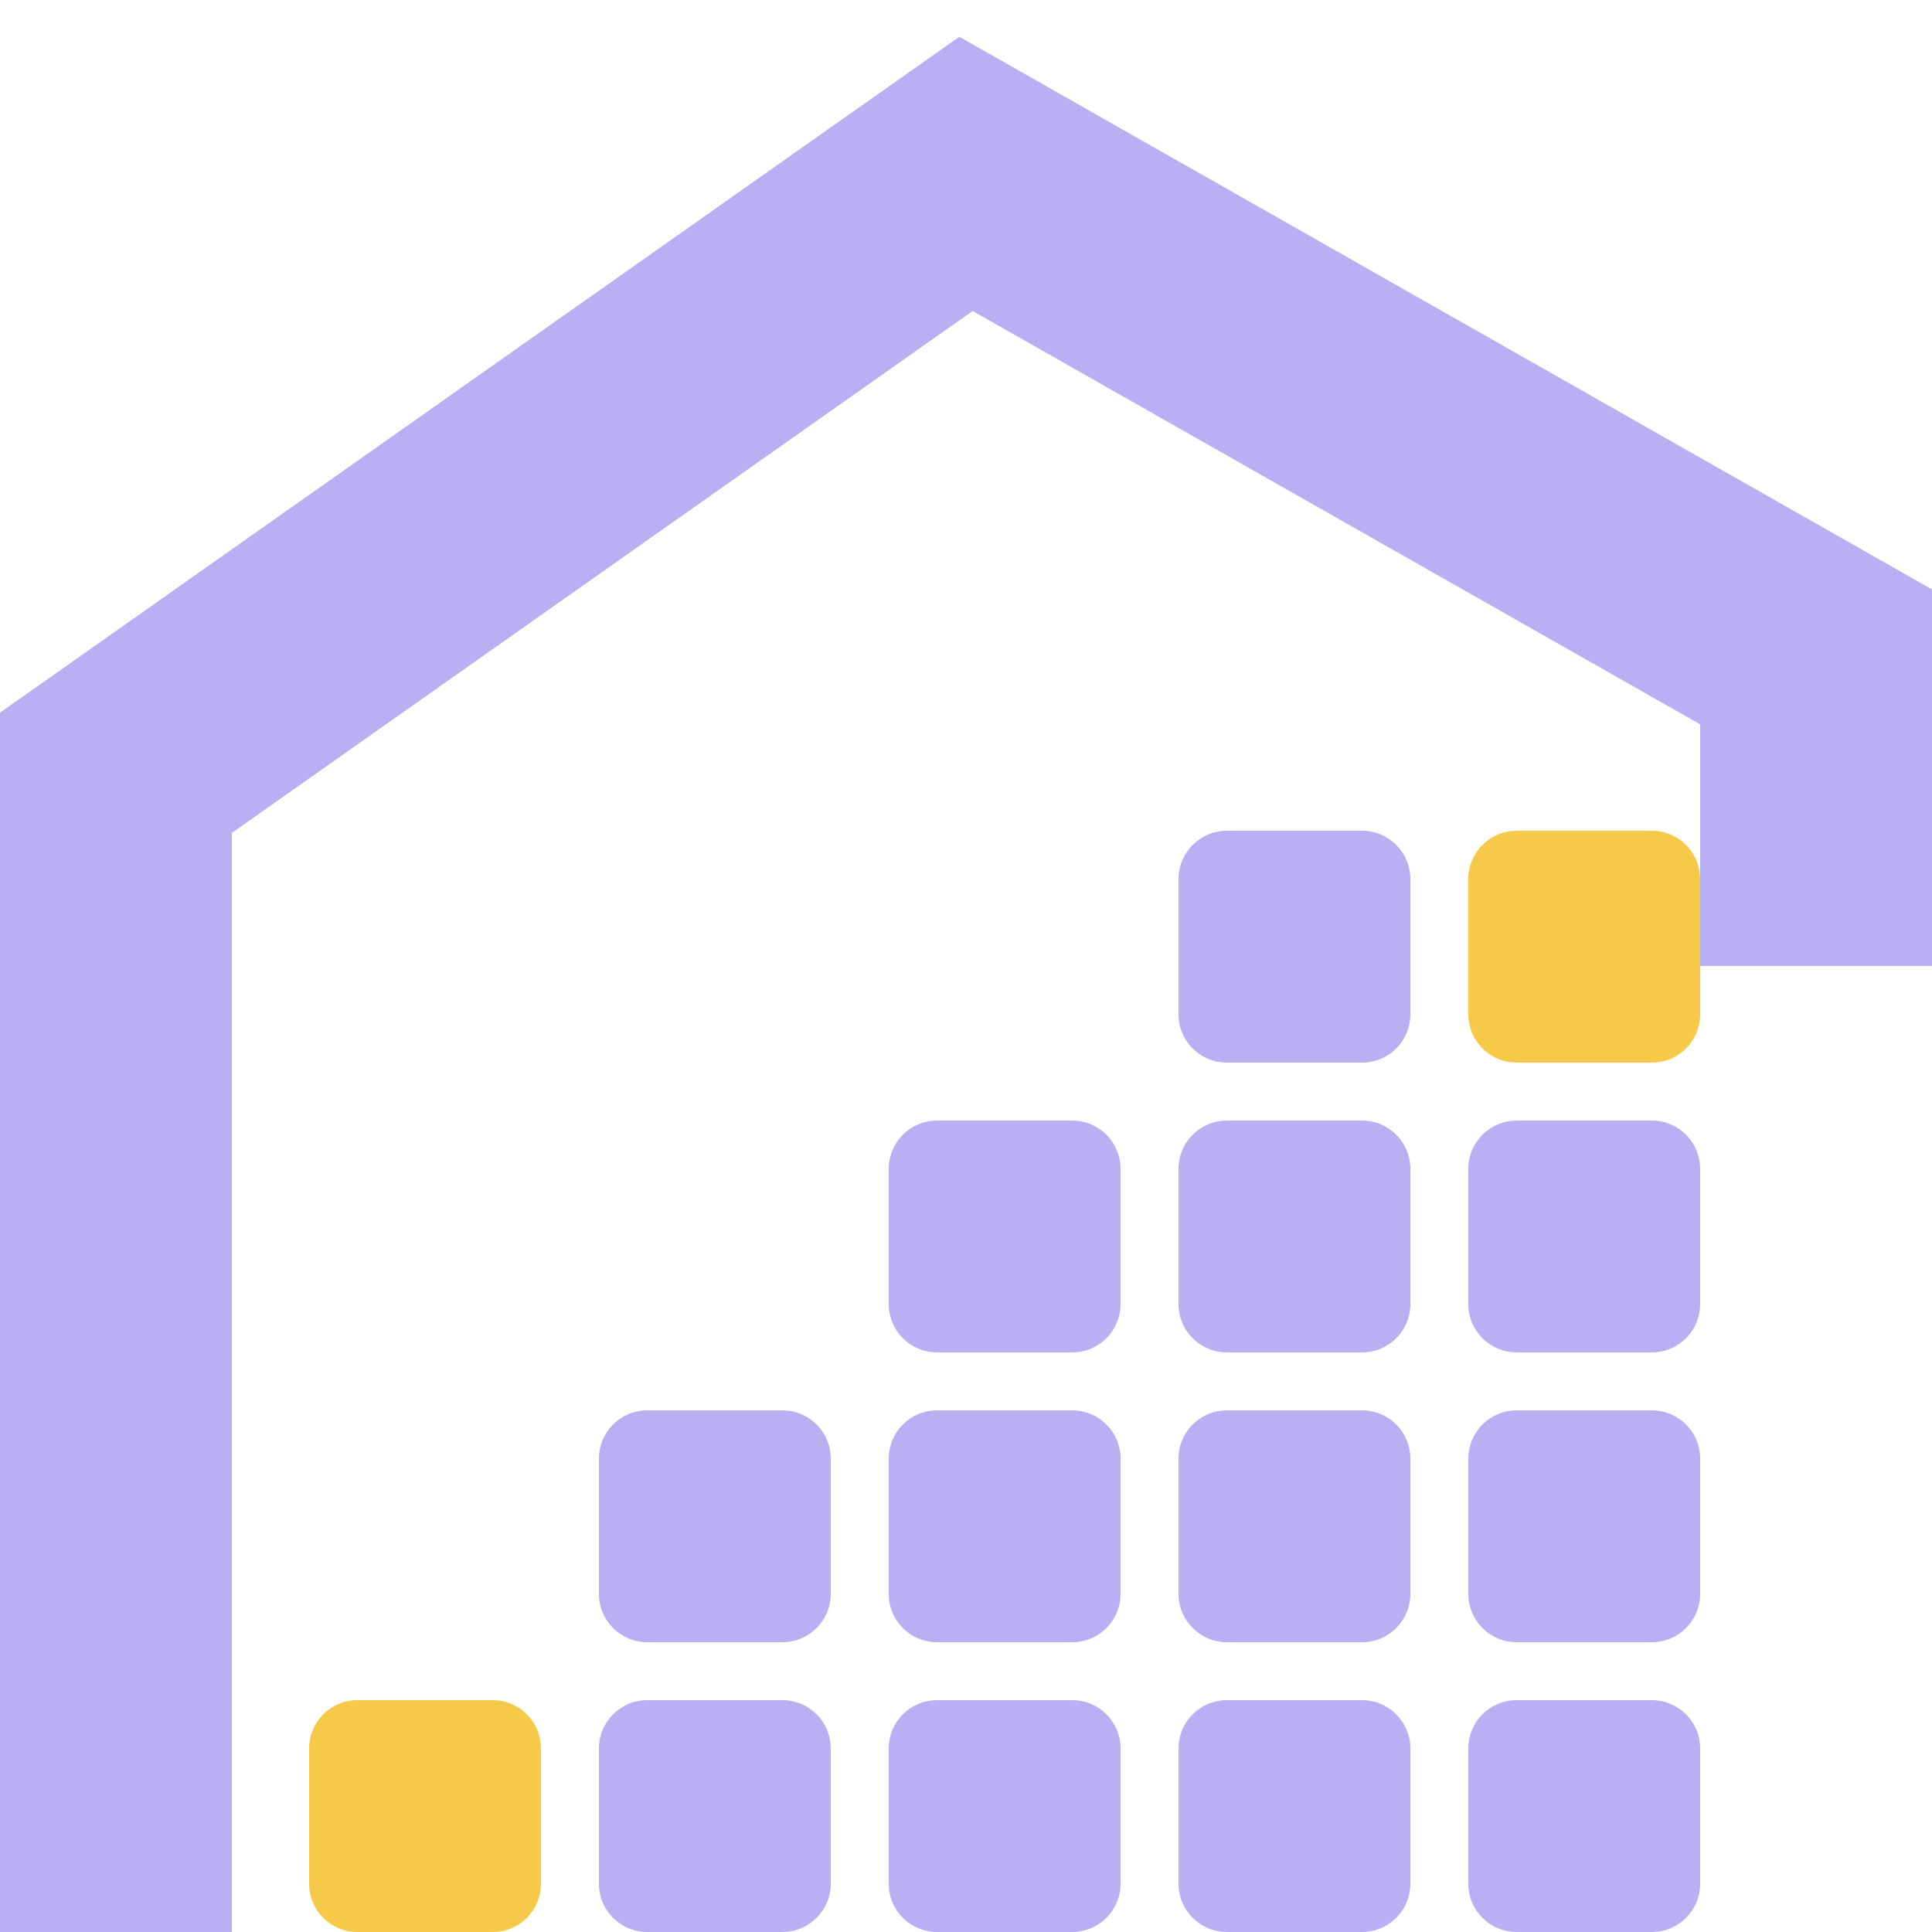
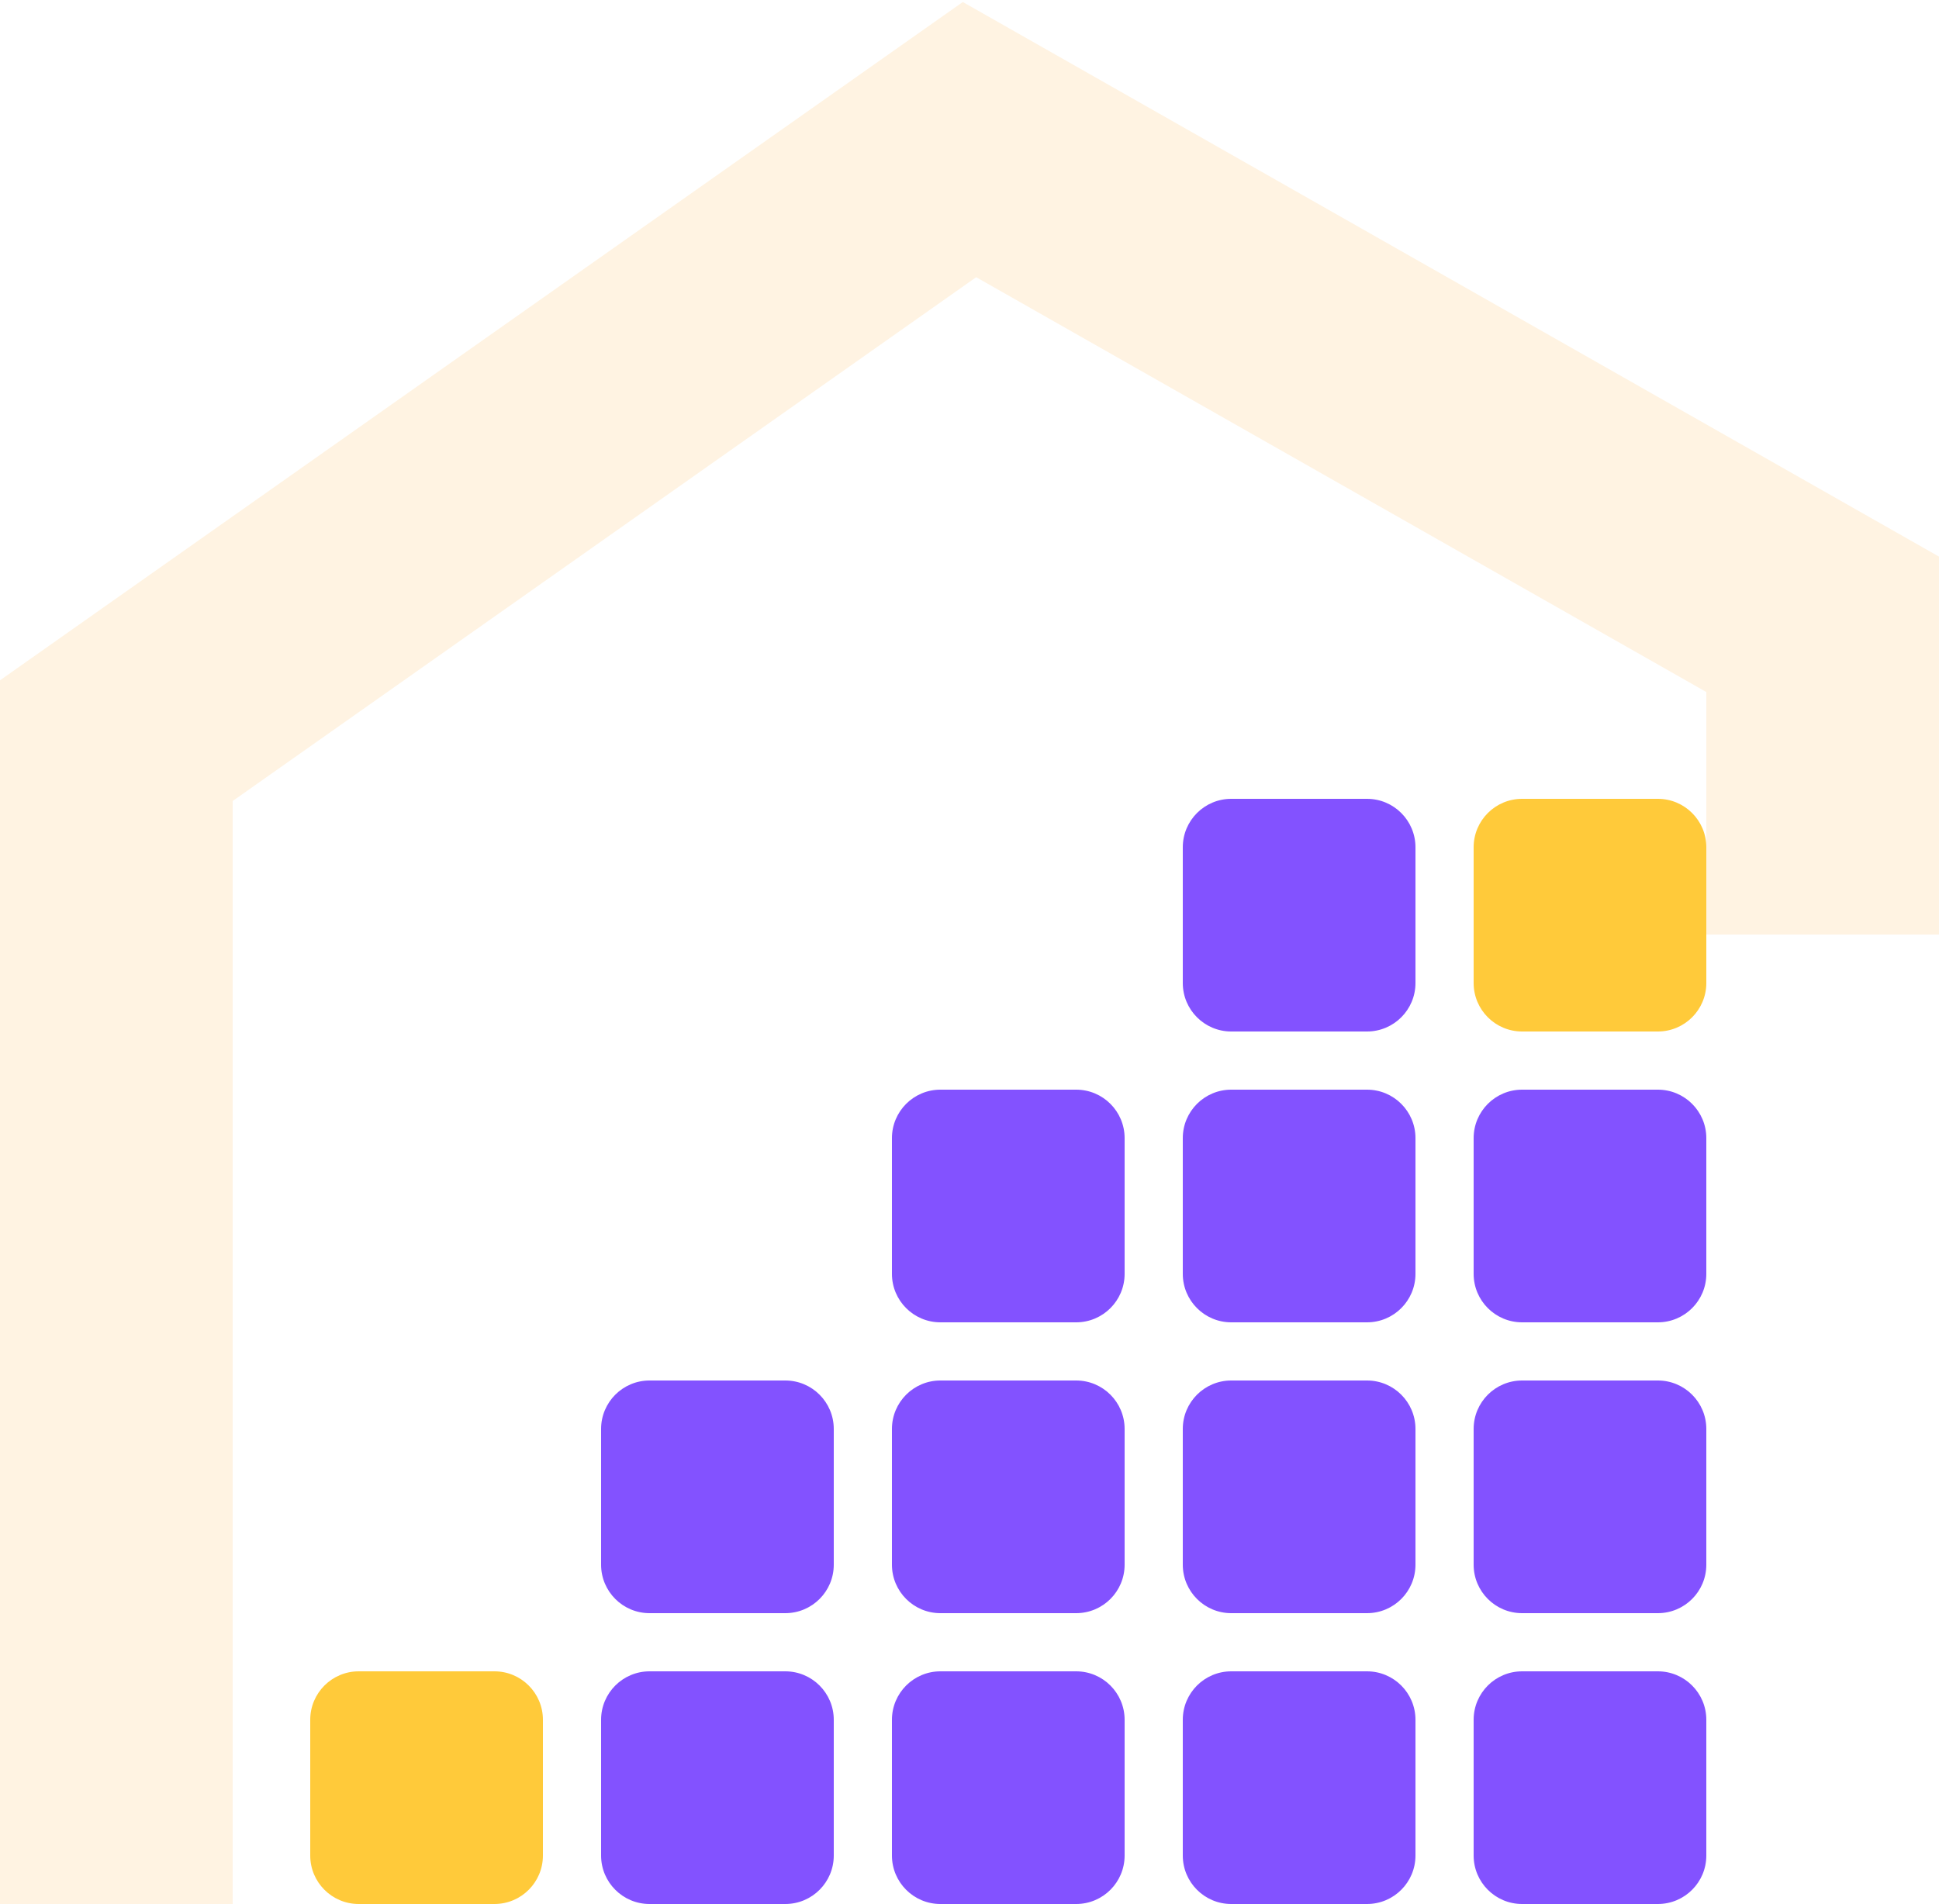
- <svg xmlns="http://www.w3.org/2000/svg" viewBox="0 0 100 100" role="img" aria-labelledby="t">
-   <path d="M6 100V40L50 9L94 34V50" fill="none" stroke="#b8b0f2" stroke-width="12" stroke-linejoin="miter" stroke-miterlimit="4" />
-   <rect x="16" y="88" width="12" height="12" rx="2.5" fill="#f7c948" />
-   <rect x="31" y="88" width="12" height="12" rx="2.5" fill="#b8b0f2" />
-   <rect x="31" y="73" width="12" height="12" rx="2.5" fill="#b8b0f2" />
-   <rect x="46" y="88" width="12" height="12" rx="2.5" fill="#b8b0f2" />
-   <rect x="46" y="73" width="12" height="12" rx="2.5" fill="#b8b0f2" />
-   <rect x="46" y="58" width="12" height="12" rx="2.5" fill="#b8b0f2" />
-   <rect x="61" y="88" width="12" height="12" rx="2.5" fill="#b8b0f2" />
-   <rect x="61" y="73" width="12" height="12" rx="2.5" fill="#b8b0f2" />
-   <rect x="61" y="58" width="12" height="12" rx="2.5" fill="#b8b0f2" />
-   <rect x="61" y="43" width="12" height="12" rx="2.5" fill="#b8b0f2" />
-   <rect x="76" y="88" width="12" height="12" rx="2.5" fill="#b8b0f2" />
-   <rect x="76" y="73" width="12" height="12" rx="2.5" fill="#b8b0f2" />
-   <rect x="76" y="58" width="12" height="12" rx="2.5" fill="#b8b0f2" />
-   <rect x="76" y="43" width="12" height="12" rx="2.5" fill="#f7c948" />
+ <svg xmlns="http://www.w3.org/2000/svg" viewBox="0 1.8 100 98.2" role="img" aria-labelledby="t">
+   <path d="M6 100V40L50 9L94 34V50" fill="none" stroke="#fff3e2" stroke-width="12" stroke-linejoin="miter" stroke-miterlimit="4" />
+   <rect x="16" y="88" width="12" height="12" rx="2.5" fill="#ffca3a" />
+   <rect x="31" y="88" width="12" height="12" rx="2.5" fill="#8352ff" />
+   <rect x="31" y="73" width="12" height="12" rx="2.5" fill="#8352ff" />
+   <rect x="46" y="88" width="12" height="12" rx="2.5" fill="#8352ff" />
+   <rect x="46" y="73" width="12" height="12" rx="2.5" fill="#8352ff" />
+   <rect x="46" y="58" width="12" height="12" rx="2.5" fill="#8352ff" />
+   <rect x="61" y="88" width="12" height="12" rx="2.5" fill="#8352ff" />
+   <rect x="61" y="73" width="12" height="12" rx="2.5" fill="#8352ff" />
+   <rect x="61" y="58" width="12" height="12" rx="2.5" fill="#8352ff" />
+   <rect x="61" y="43" width="12" height="12" rx="2.5" fill="#8352ff" />
+   <rect x="76" y="88" width="12" height="12" rx="2.5" fill="#8352ff" />
+   <rect x="76" y="73" width="12" height="12" rx="2.5" fill="#8352ff" />
+   <rect x="76" y="58" width="12" height="12" rx="2.5" fill="#8352ff" />
+   <rect x="76" y="43" width="12" height="12" rx="2.5" fill="#ffca3a" />
</svg>
